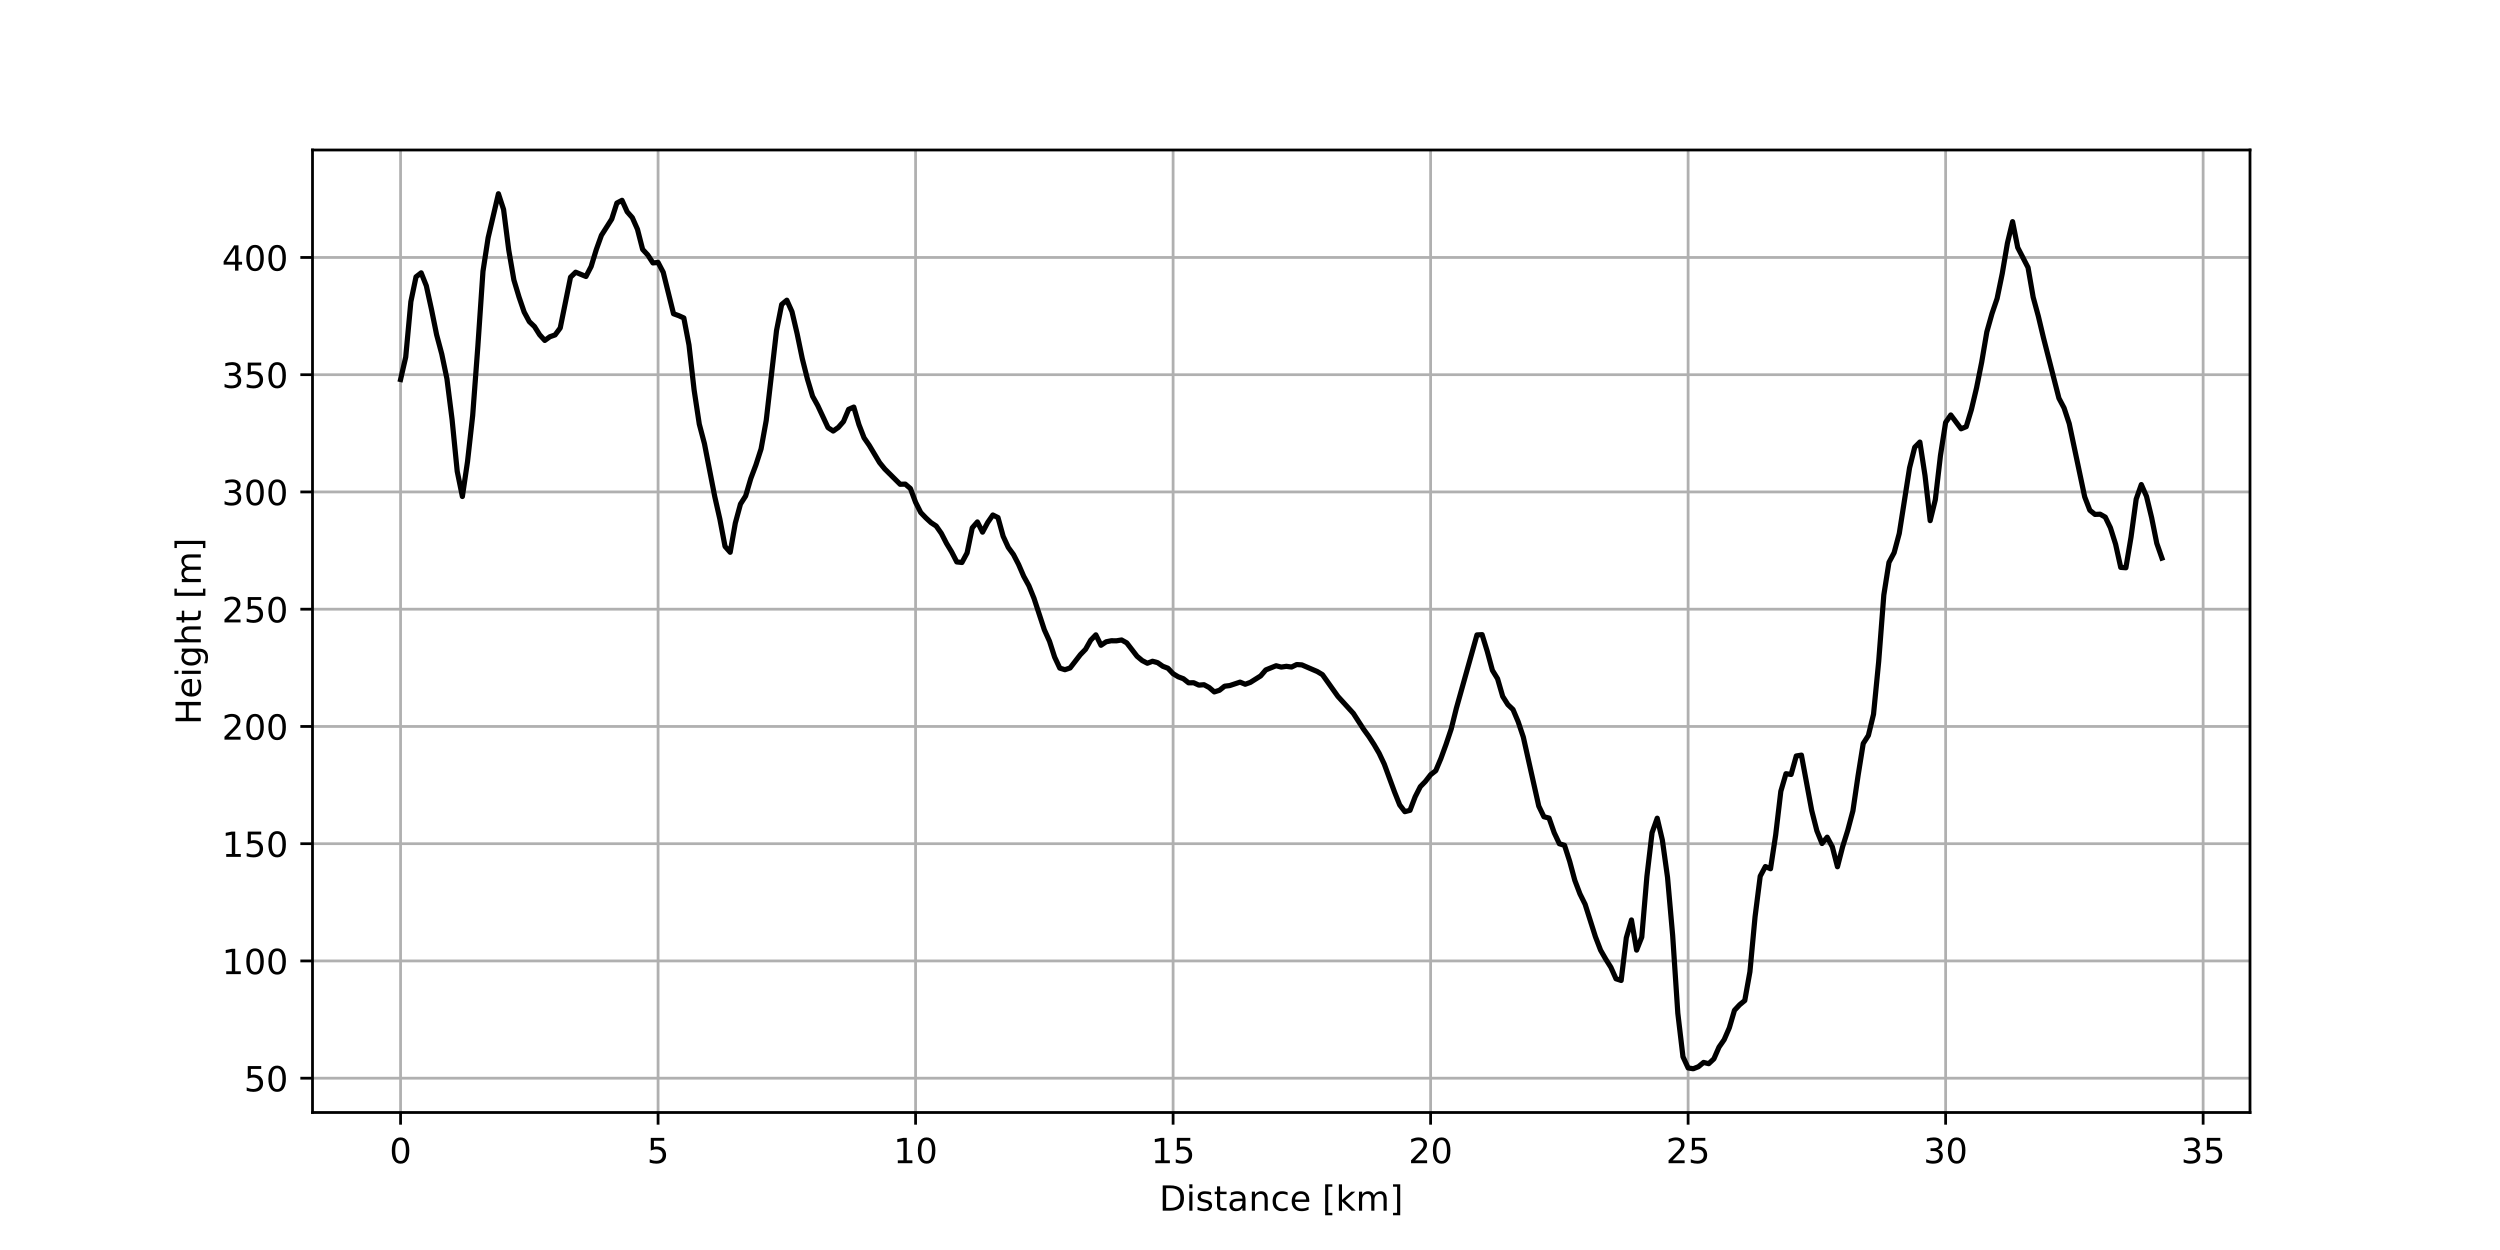
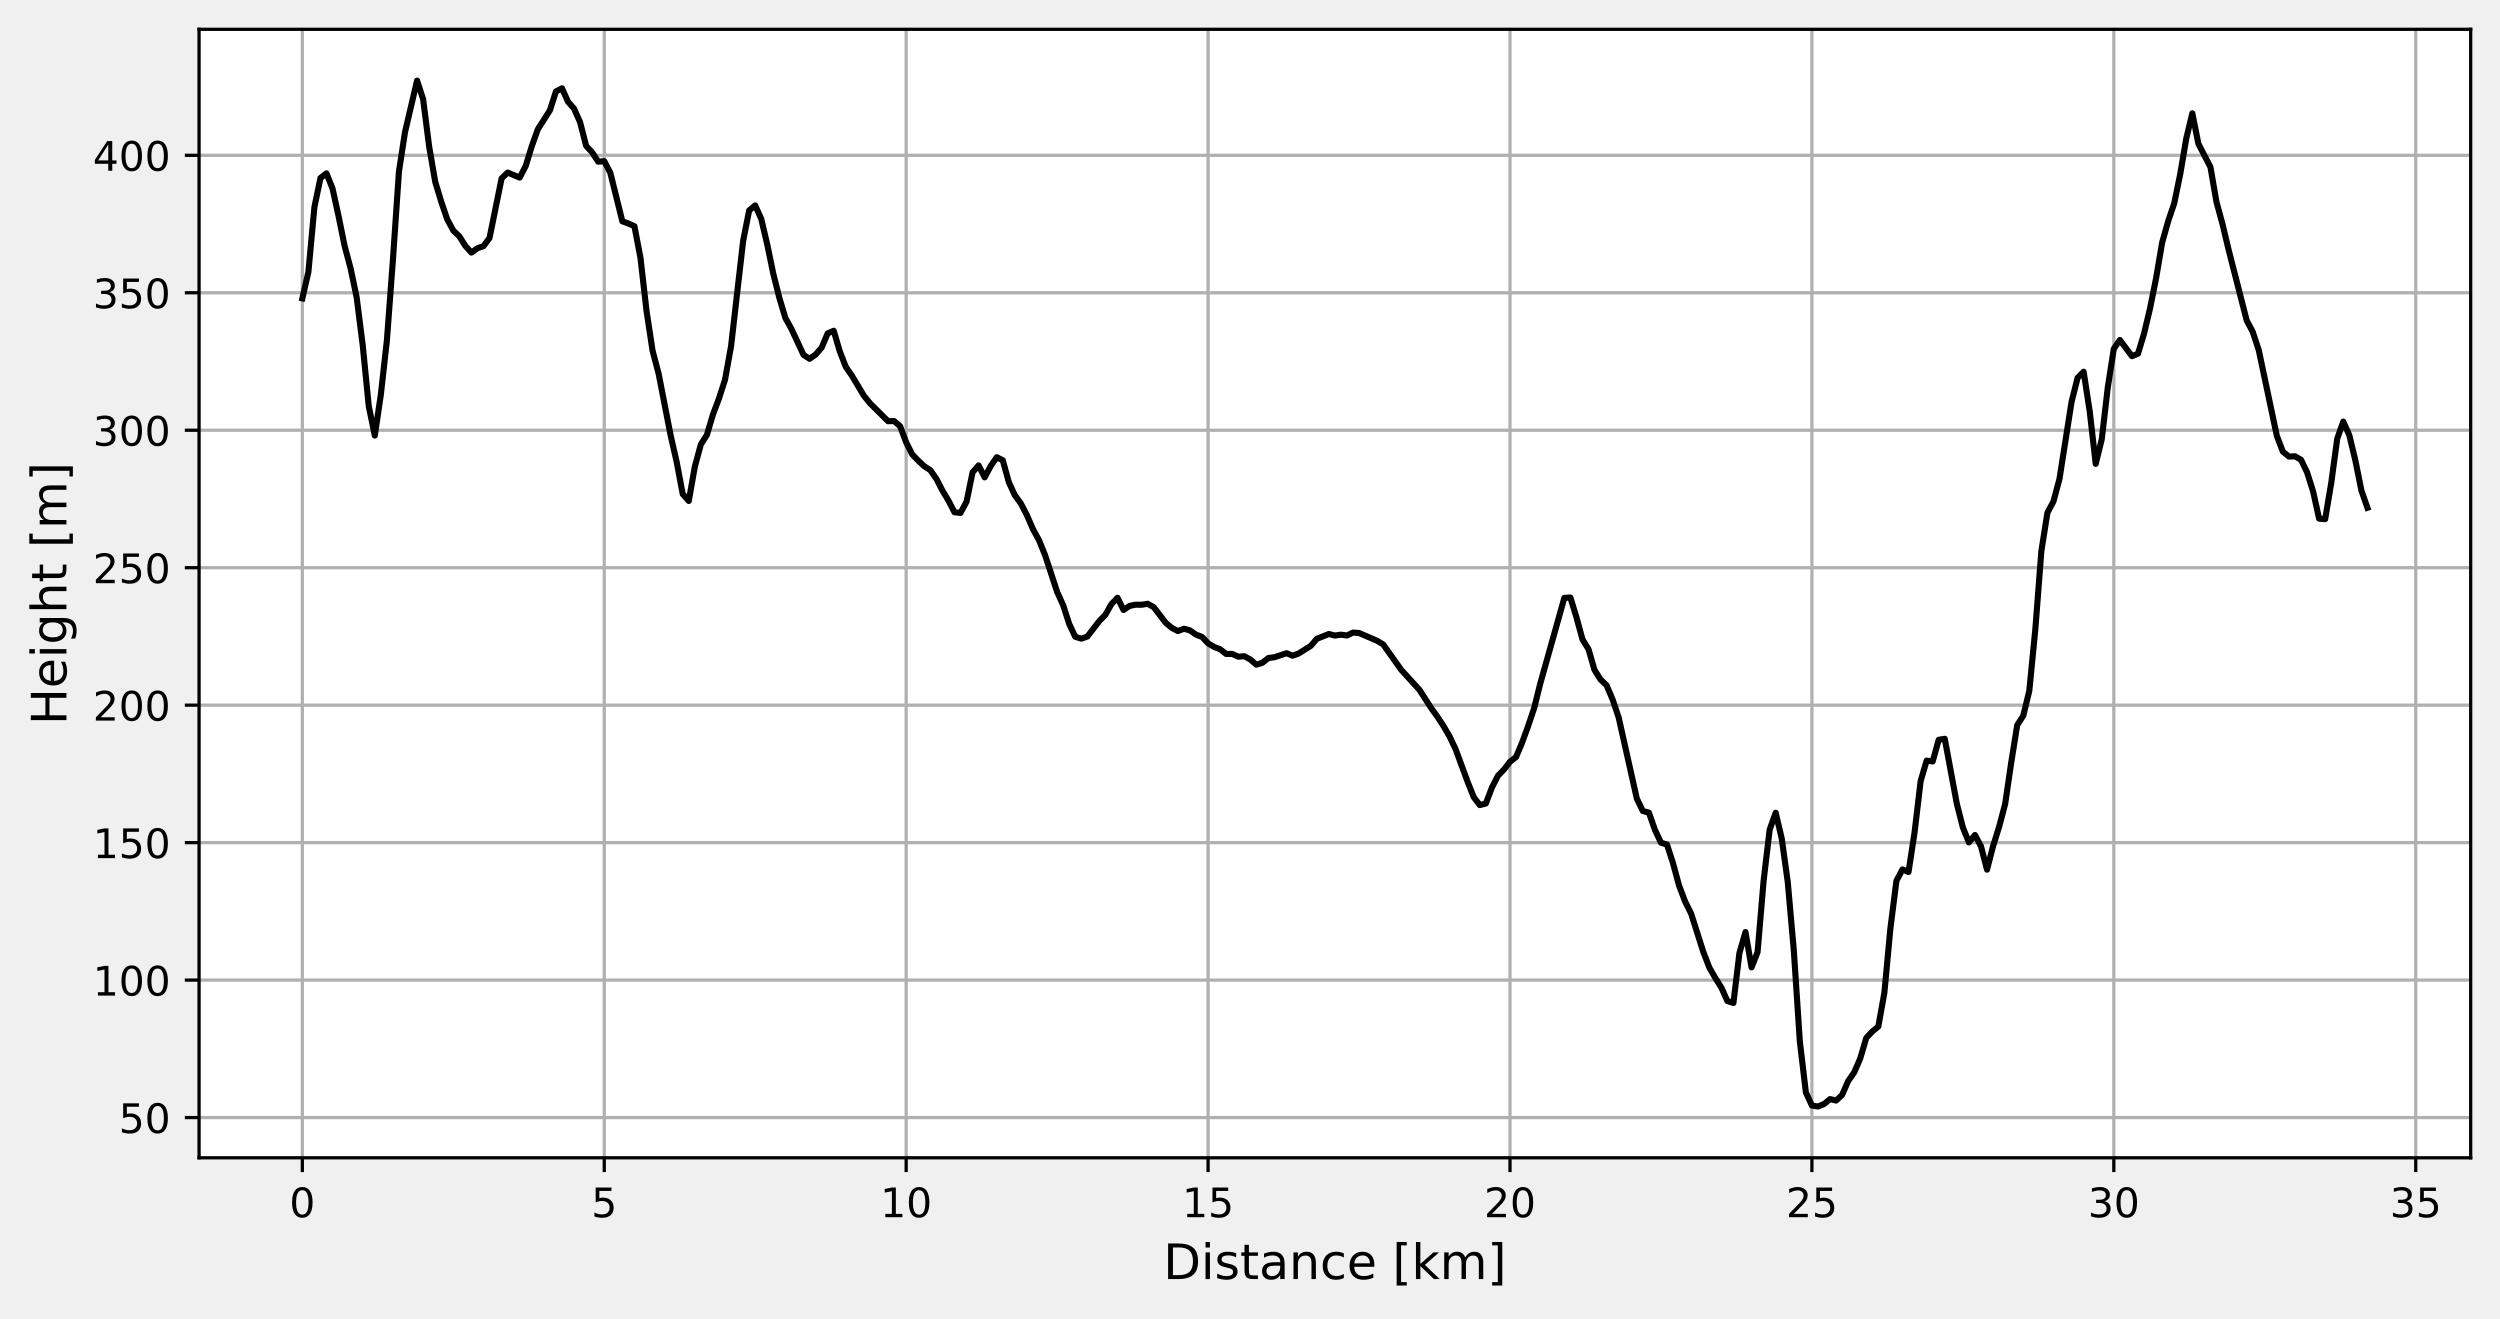
- <svg xmlns="http://www.w3.org/2000/svg" xmlns:xlink="http://www.w3.org/1999/xlink" width="720pt" height="360pt" viewBox="0 0 720 360" version="1.1">
+ <svg xmlns="http://www.w3.org/2000/svg" xmlns:xlink="http://www.w3.org/1999/xlink" width="614.101pt" height="323.892pt" viewBox="0 0 614.101 323.892" version="1.1">
  <defs>
    <style type="text/css">*{stroke-linejoin: round; stroke-linecap: butt}</style>
  </defs>
  <g id="figure_1">
    <g id="patch_1">
-       <path d="M 0 360  L 720 360  L 720 0  L 0 0  z " style="fill: #ffffff" />
+       <path d="M 0 323.892  L 614.101 323.892  L 614.101 0  L 0 0  L 0 323.892  z " style="fill: none" />
    </g>
    <g id="axes_1">
      <g id="patch_2">
-         <path d="M 90 320.4  L 648 320.4  L 648 43.2  L 90 43.2  z " style="fill: #ffffff" />
+         <path d="M 48.901 284.4  L 606.901 284.4  L 606.901 7.2  L 48.901 7.2  z " style="fill: #ffffff" />
      </g>
      <g id="matplotlib.axis_1">
        <g id="xtick_1">
          <g id="line2d_1">
-             <path d="M 115.364 320.4  L 115.364 43.2  " clip-path="url(#pfa17e477f2)" style="fill: none; stroke: #b0b0b0; stroke-width: 0.8; stroke-linecap: square" />
+             <path d="M 74.265 284.4  L 74.265 7.2  " clip-path="url(#p44e9ea3bbb)" style="fill: none; stroke: #b0b0b0; stroke-width: 0.8; stroke-linecap: square" />
          </g>
          <g id="line2d_2">
            <defs>
-               <path id="md5df413022" d="M 0 0  L 0 3.5  " style="stroke: #000000; stroke-width: 0.8" />
+               <path id="m5e50db1687" d="M 0 0  L 0 3.5  " style="stroke: #000000; stroke-width: 0.8" />
            </defs>
            <g>
-               <use xlink:href="#md5df413022" x="115.364" y="320.4" style="stroke: #000000; stroke-width: 0.8" />
+               <use xlink:href="#m5e50db1687" x="74.265" y="284.4" style="stroke: #000000; stroke-width: 0.8" />
            </g>
          </g>
          <g id="text_1">
-             <g transform="translate(112.1824 334.9984) scale(0.1 -0.1)">
+             <g transform="translate(71.08364 298.9984) scale(0.1 -0.1)">
              <defs>
                <path id="DejaVuSans-30" d="M 2034 4250  Q 1547 4250 1301 3770  Q 1056 3291 1056 2328  Q 1056 1369 1301 889  Q 1547 409 2034 409  Q 2525 409 2770 889  Q 3016 1369 3016 2328  Q 3016 3291 2770 3770  Q 2525 4250 2034 4250  z M 2034 4750  Q 2819 4750 3233 4129  Q 3647 3509 3647 2328  Q 3647 1150 3233 529  Q 2819 -91 2034 -91  Q 1250 -91 836 529  Q 422 1150 422 2328  Q 422 3509 836 4129  Q 1250 4750 2034 4750  z " transform="scale(0.015625)" />
              </defs>
              <use xlink:href="#DejaVuSans-30" />
            </g>
          </g>
        </g>
        <g id="xtick_2">
          <g id="line2d_3">
-             <path d="M 189.526 320.4  L 189.526 43.2  " clip-path="url(#pfa17e477f2)" style="fill: none; stroke: #b0b0b0; stroke-width: 0.8; stroke-linecap: square" />
+             <path d="M 148.428 284.4  L 148.428 7.2  " clip-path="url(#p44e9ea3bbb)" style="fill: none; stroke: #b0b0b0; stroke-width: 0.8; stroke-linecap: square" />
          </g>
          <g id="line2d_4">
            <g>
-               <use xlink:href="#md5df413022" x="189.526" y="320.4" style="stroke: #000000; stroke-width: 0.8" />
+               <use xlink:href="#m5e50db1687" x="148.428" y="284.4" style="stroke: #000000; stroke-width: 0.8" />
            </g>
          </g>
          <g id="text_2">
-             <g transform="translate(186.3451 334.9984) scale(0.1 -0.1)">
+             <g transform="translate(145.2463 298.9984) scale(0.1 -0.1)">
              <defs>
                <path id="DejaVuSans-35" d="M 691 4666  L 3169 4666  L 3169 4134  L 1269 4134  L 1269 2991  Q 1406 3038 1543 3061  Q 1681 3084 1819 3084  Q 2600 3084 3056 2656  Q 3513 2228 3513 1497  Q 3513 744 3044 326  Q 2575 -91 1722 -91  Q 1428 -91 1123 -41  Q 819 9 494 109  L 494 744  Q 775 591 1075 516  Q 1375 441 1709 441  Q 2250 441 2565 725  Q 2881 1009 2881 1497  Q 2881 1984 2565 2268  Q 2250 2553 1709 2553  Q 1456 2553 1204 2497  Q 953 2441 691 2322  L 691 4666  z " transform="scale(0.015625)" />
              </defs>
              <use xlink:href="#DejaVuSans-35" />
            </g>
          </g>
        </g>
        <g id="xtick_3">
          <g id="line2d_5">
-             <path d="M 263.689 320.4  L 263.689 43.2  " clip-path="url(#pfa17e477f2)" style="fill: none; stroke: #b0b0b0; stroke-width: 0.8; stroke-linecap: square" />
+             <path d="M 222.59 284.4  L 222.59 7.2  " clip-path="url(#p44e9ea3bbb)" style="fill: none; stroke: #b0b0b0; stroke-width: 0.8; stroke-linecap: square" />
          </g>
          <g id="line2d_6">
            <g>
-               <use xlink:href="#md5df413022" x="263.689" y="320.4" style="stroke: #000000; stroke-width: 0.8" />
+               <use xlink:href="#m5e50db1687" x="222.59" y="284.4" style="stroke: #000000; stroke-width: 0.8" />
            </g>
          </g>
          <g id="text_3">
-             <g transform="translate(257.3265 334.9984) scale(0.1 -0.1)">
+             <g transform="translate(216.2277 298.9984) scale(0.1 -0.1)">
              <defs>
                <path id="DejaVuSans-31" d="M 794 531  L 1825 531  L 1825 4091  L 703 3866  L 703 4441  L 1819 4666  L 2450 4666  L 2450 531  L 3481 531  L 3481 0  L 794 0  L 794 531  z " transform="scale(0.015625)" />
              </defs>
              <use xlink:href="#DejaVuSans-31" />
-               <use xlink:href="#DejaVuSans-30" x="63.623" />
+               <use xlink:href="#DejaVuSans-30" transform="translate(63.62305 0)" />
            </g>
          </g>
        </g>
        <g id="xtick_4">
          <g id="line2d_7">
-             <path d="M 337.852 320.4  L 337.852 43.2  " clip-path="url(#pfa17e477f2)" style="fill: none; stroke: #b0b0b0; stroke-width: 0.8; stroke-linecap: square" />
+             <path d="M 296.753 284.4  L 296.753 7.2  " clip-path="url(#p44e9ea3bbb)" style="fill: none; stroke: #b0b0b0; stroke-width: 0.8; stroke-linecap: square" />
          </g>
          <g id="line2d_8">
            <g>
-               <use xlink:href="#md5df413022" x="337.852" y="320.4" style="stroke: #000000; stroke-width: 0.8" />
+               <use xlink:href="#m5e50db1687" x="296.753" y="284.4" style="stroke: #000000; stroke-width: 0.8" />
            </g>
          </g>
          <g id="text_4">
-             <g transform="translate(331.4892 334.9984) scale(0.1 -0.1)">
+             <g transform="translate(290.3904 298.9984) scale(0.1 -0.1)">
              <use xlink:href="#DejaVuSans-31" />
-               <use xlink:href="#DejaVuSans-35" x="63.623" />
+               <use xlink:href="#DejaVuSans-35" transform="translate(63.62305 0)" />
            </g>
          </g>
        </g>
        <g id="xtick_5">
          <g id="line2d_9">
-             <path d="M 412.014 320.4  L 412.014 43.2  " clip-path="url(#pfa17e477f2)" style="fill: none; stroke: #b0b0b0; stroke-width: 0.8; stroke-linecap: square" />
+             <path d="M 370.916 284.4  L 370.916 7.2  " clip-path="url(#p44e9ea3bbb)" style="fill: none; stroke: #b0b0b0; stroke-width: 0.8; stroke-linecap: square" />
          </g>
          <g id="line2d_10">
            <g>
-               <use xlink:href="#md5df413022" x="412.014" y="320.4" style="stroke: #000000; stroke-width: 0.8" />
+               <use xlink:href="#m5e50db1687" x="370.916" y="284.4" style="stroke: #000000; stroke-width: 0.8" />
            </g>
          </g>
          <g id="text_5">
-             <g transform="translate(405.6519 334.9984) scale(0.1 -0.1)">
+             <g transform="translate(364.5531 298.9984) scale(0.1 -0.1)">
              <defs>
                <path id="DejaVuSans-32" d="M 1228 531  L 3431 531  L 3431 0  L 469 0  L 469 531  Q 828 903 1448 1529  Q 2069 2156 2228 2338  Q 2531 2678 2651 2914  Q 2772 3150 2772 3378  Q 2772 3750 2511 3984  Q 2250 4219 1831 4219  Q 1534 4219 1204 4116  Q 875 4013 500 3803  L 500 4441  Q 881 4594 1212 4672  Q 1544 4750 1819 4750  Q 2544 4750 2975 4387  Q 3406 4025 3406 3419  Q 3406 3131 3298 2873  Q 3191 2616 2906 2266  Q 2828 2175 2409 1742  Q 1991 1309 1228 531  z " transform="scale(0.015625)" />
              </defs>
              <use xlink:href="#DejaVuSans-32" />
-               <use xlink:href="#DejaVuSans-30" x="63.623" />
+               <use xlink:href="#DejaVuSans-30" transform="translate(63.62305 0)" />
            </g>
          </g>
        </g>
        <g id="xtick_6">
          <g id="line2d_11">
-             <path d="M 486.177 320.4  L 486.177 43.2  " clip-path="url(#pfa17e477f2)" style="fill: none; stroke: #b0b0b0; stroke-width: 0.8; stroke-linecap: square" />
+             <path d="M 445.078 284.4  L 445.078 7.2  " clip-path="url(#p44e9ea3bbb)" style="fill: none; stroke: #b0b0b0; stroke-width: 0.8; stroke-linecap: square" />
          </g>
          <g id="line2d_12">
            <g>
-               <use xlink:href="#md5df413022" x="486.177" y="320.4" style="stroke: #000000; stroke-width: 0.8" />
+               <use xlink:href="#m5e50db1687" x="445.078" y="284.4" style="stroke: #000000; stroke-width: 0.8" />
            </g>
          </g>
          <g id="text_6">
-             <g transform="translate(479.8145 334.9984) scale(0.1 -0.1)">
+             <g transform="translate(438.7158 298.9984) scale(0.1 -0.1)">
              <use xlink:href="#DejaVuSans-32" />
-               <use xlink:href="#DejaVuSans-35" x="63.623" />
+               <use xlink:href="#DejaVuSans-35" transform="translate(63.62305 0)" />
            </g>
          </g>
        </g>
        <g id="xtick_7">
          <g id="line2d_13">
-             <path d="M 560.34 320.4  L 560.34 43.2  " clip-path="url(#pfa17e477f2)" style="fill: none; stroke: #b0b0b0; stroke-width: 0.8; stroke-linecap: square" />
+             <path d="M 519.241 284.4  L 519.241 7.2  " clip-path="url(#p44e9ea3bbb)" style="fill: none; stroke: #b0b0b0; stroke-width: 0.8; stroke-linecap: square" />
          </g>
          <g id="line2d_14">
            <g>
-               <use xlink:href="#md5df413022" x="560.34" y="320.4" style="stroke: #000000; stroke-width: 0.8" />
+               <use xlink:href="#m5e50db1687" x="519.241" y="284.4" style="stroke: #000000; stroke-width: 0.8" />
            </g>
          </g>
          <g id="text_7">
-             <g transform="translate(553.9772 334.9984) scale(0.1 -0.1)">
+             <g transform="translate(512.8785 298.9984) scale(0.1 -0.1)">
              <defs>
                <path id="DejaVuSans-33" d="M 2597 2516  Q 3050 2419 3304 2112  Q 3559 1806 3559 1356  Q 3559 666 3084 287  Q 2609 -91 1734 -91  Q 1441 -91 1130 -33  Q 819 25 488 141  L 488 750  Q 750 597 1062 519  Q 1375 441 1716 441  Q 2309 441 2620 675  Q 2931 909 2931 1356  Q 2931 1769 2642 2001  Q 2353 2234 1838 2234  L 1294 2234  L 1294 2753  L 1863 2753  Q 2328 2753 2575 2939  Q 2822 3125 2822 3475  Q 2822 3834 2567 4026  Q 2313 4219 1838 4219  Q 1578 4219 1281 4162  Q 984 4106 628 3988  L 628 4550  Q 988 4650 1302 4700  Q 1616 4750 1894 4750  Q 2613 4750 3031 4423  Q 3450 4097 3450 3541  Q 3450 3153 3228 2886  Q 3006 2619 2597 2516  z " transform="scale(0.015625)" />
              </defs>
              <use xlink:href="#DejaVuSans-33" />
-               <use xlink:href="#DejaVuSans-30" x="63.623" />
+               <use xlink:href="#DejaVuSans-30" transform="translate(63.62305 0)" />
            </g>
          </g>
        </g>
        <g id="xtick_8">
          <g id="line2d_15">
-             <path d="M 634.502 320.4  L 634.502 43.2  " clip-path="url(#pfa17e477f2)" style="fill: none; stroke: #b0b0b0; stroke-width: 0.8; stroke-linecap: square" />
+             <path d="M 593.404 284.4  L 593.404 7.2  " clip-path="url(#p44e9ea3bbb)" style="fill: none; stroke: #b0b0b0; stroke-width: 0.8; stroke-linecap: square" />
          </g>
          <g id="line2d_16">
            <g>
-               <use xlink:href="#md5df413022" x="634.502" y="320.4" style="stroke: #000000; stroke-width: 0.8" />
+               <use xlink:href="#m5e50db1687" x="593.404" y="284.4" style="stroke: #000000; stroke-width: 0.8" />
            </g>
          </g>
          <g id="text_8">
-             <g transform="translate(628.1399 334.9984) scale(0.1 -0.1)">
+             <g transform="translate(587.0411 298.9984) scale(0.1 -0.1)">
              <use xlink:href="#DejaVuSans-33" />
-               <use xlink:href="#DejaVuSans-35" x="63.623" />
+               <use xlink:href="#DejaVuSans-35" transform="translate(63.62305 0)" />
            </g>
          </g>
        </g>
        <g id="text_9">
-           <g transform="translate(333.8813 348.6766) scale(0.1 -0.1)">
+           <g transform="translate(285.7588 314.1963) scale(0.12 -0.12)">
            <defs>
              <path id="DejaVuSans-44" d="M 1259 4147  L 1259 519  L 2022 519  Q 2988 519 3436 956  Q 3884 1394 3884 2338  Q 3884 3275 3436 3711  Q 2988 4147 2022 4147  L 1259 4147  z M 628 4666  L 1925 4666  Q 3281 4666 3915 4102  Q 4550 3538 4550 2338  Q 4550 1131 3912 565  Q 3275 0 1925 0  L 628 0  L 628 4666  z " transform="scale(0.015625)" />
              <path id="DejaVuSans-69" d="M 603 3500  L 1178 3500  L 1178 0  L 603 0  L 603 3500  z M 603 4863  L 1178 4863  L 1178 4134  L 603 4134  L 603 4863  z " transform="scale(0.015625)" />
              <path id="DejaVuSans-73" d="M 2834 3397  L 2834 2853  Q 2591 2978 2328 3040  Q 2066 3103 1784 3103  Q 1356 3103 1142 2972  Q 928 2841 928 2578  Q 928 2378 1081 2264  Q 1234 2150 1697 2047  L 1894 2003  Q 2506 1872 2764 1633  Q 3022 1394 3022 966  Q 3022 478 2636 193  Q 2250 -91 1575 -91  Q 1294 -91 989 -36  Q 684 19 347 128  L 347 722  Q 666 556 975 473  Q 1284 391 1588 391  Q 1994 391 2212 530  Q 2431 669 2431 922  Q 2431 1156 2273 1281  Q 2116 1406 1581 1522  L 1381 1569  Q 847 1681 609 1914  Q 372 2147 372 2553  Q 372 3047 722 3315  Q 1072 3584 1716 3584  Q 2034 3584 2315 3537  Q 2597 3491 2834 3397  z " transform="scale(0.015625)" />
              <path id="DejaVuSans-74" d="M 1172 4494  L 1172 3500  L 2356 3500  L 2356 3053  L 1172 3053  L 1172 1153  Q 1172 725 1289 603  Q 1406 481 1766 481  L 2356 481  L 2356 0  L 1766 0  Q 1100 0 847 248  Q 594 497 594 1153  L 594 3053  L 172 3053  L 172 3500  L 594 3500  L 594 4494  L 1172 4494  z " transform="scale(0.015625)" />
              <path id="DejaVuSans-61" d="M 2194 1759  Q 1497 1759 1228 1600  Q 959 1441 959 1056  Q 959 750 1161 570  Q 1363 391 1709 391  Q 2188 391 2477 730  Q 2766 1069 2766 1631  L 2766 1759  L 2194 1759  z M 3341 1997  L 3341 0  L 2766 0  L 2766 531  Q 2569 213 2275 61  Q 1981 -91 1556 -91  Q 1019 -91 701 211  Q 384 513 384 1019  Q 384 1609 779 1909  Q 1175 2209 1959 2209  L 2766 2209  L 2766 2266  Q 2766 2663 2505 2880  Q 2244 3097 1772 3097  Q 1472 3097 1187 3025  Q 903 2953 641 2809  L 641 3341  Q 956 3463 1253 3523  Q 1550 3584 1831 3584  Q 2591 3584 2966 3190  Q 3341 2797 3341 1997  z " transform="scale(0.015625)" />
              <path id="DejaVuSans-6e" d="M 3513 2113  L 3513 0  L 2938 0  L 2938 2094  Q 2938 2591 2744 2837  Q 2550 3084 2163 3084  Q 1697 3084 1428 2787  Q 1159 2491 1159 1978  L 1159 0  L 581 0  L 581 3500  L 1159 3500  L 1159 2956  Q 1366 3272 1645 3428  Q 1925 3584 2291 3584  Q 2894 3584 3203 3211  Q 3513 2838 3513 2113  z " transform="scale(0.015625)" />
              <path id="DejaVuSans-63" d="M 3122 3366  L 3122 2828  Q 2878 2963 2633 3030  Q 2388 3097 2138 3097  Q 1578 3097 1268 2742  Q 959 2388 959 1747  Q 959 1106 1268 751  Q 1578 397 2138 397  Q 2388 397 2633 464  Q 2878 531 3122 666  L 3122 134  Q 2881 22 2623 -34  Q 2366 -91 2075 -91  Q 1284 -91 818 406  Q 353 903 353 1747  Q 353 2603 823 3093  Q 1294 3584 2113 3584  Q 2378 3584 2631 3529  Q 2884 3475 3122 3366  z " transform="scale(0.015625)" />
              <path id="DejaVuSans-65" d="M 3597 1894  L 3597 1613  L 953 1613  Q 991 1019 1311 708  Q 1631 397 2203 397  Q 2534 397 2845 478  Q 3156 559 3463 722  L 3463 178  Q 3153 47 2828 -22  Q 2503 -91 2169 -91  Q 1331 -91 842 396  Q 353 884 353 1716  Q 353 2575 817 3079  Q 1281 3584 2069 3584  Q 2775 3584 3186 3129  Q 3597 2675 3597 1894  z M 3022 2063  Q 3016 2534 2758 2815  Q 2500 3097 2075 3097  Q 1594 3097 1305 2825  Q 1016 2553 972 2059  L 3022 2063  z " transform="scale(0.015625)" />
              <path id="DejaVuSans-20" transform="scale(0.015625)" />
              <path id="DejaVuSans-5b" d="M 550 4863  L 1875 4863  L 1875 4416  L 1125 4416  L 1125 -397  L 1875 -397  L 1875 -844  L 550 -844  L 550 4863  z " transform="scale(0.015625)" />
              <path id="DejaVuSans-6b" d="M 581 4863  L 1159 4863  L 1159 1991  L 2875 3500  L 3609 3500  L 1753 1863  L 3688 0  L 2938 0  L 1159 1709  L 1159 0  L 581 0  L 581 4863  z " transform="scale(0.015625)" />
              <path id="DejaVuSans-6d" d="M 3328 2828  Q 3544 3216 3844 3400  Q 4144 3584 4550 3584  Q 5097 3584 5394 3201  Q 5691 2819 5691 2113  L 5691 0  L 5113 0  L 5113 2094  Q 5113 2597 4934 2840  Q 4756 3084 4391 3084  Q 3944 3084 3684 2787  Q 3425 2491 3425 1978  L 3425 0  L 2847 0  L 2847 2094  Q 2847 2600 2669 2842  Q 2491 3084 2119 3084  Q 1678 3084 1418 2786  Q 1159 2488 1159 1978  L 1159 0  L 581 0  L 581 3500  L 1159 3500  L 1159 2956  Q 1356 3278 1631 3431  Q 1906 3584 2284 3584  Q 2666 3584 2933 3390  Q 3200 3197 3328 2828  z " transform="scale(0.015625)" />
              <path id="DejaVuSans-5d" d="M 1947 4863  L 1947 -844  L 622 -844  L 622 -397  L 1369 -397  L 1369 4416  L 622 4416  L 622 4863  L 1947 4863  z " transform="scale(0.015625)" />
            </defs>
            <use xlink:href="#DejaVuSans-44" />
-             <use xlink:href="#DejaVuSans-69" x="77.002" />
-             <use xlink:href="#DejaVuSans-73" x="104.785" />
-             <use xlink:href="#DejaVuSans-74" x="156.885" />
-             <use xlink:href="#DejaVuSans-61" x="196.094" />
-             <use xlink:href="#DejaVuSans-6e" x="257.373" />
-             <use xlink:href="#DejaVuSans-63" x="320.752" />
-             <use xlink:href="#DejaVuSans-65" x="375.732" />
-             <use xlink:href="#DejaVuSans-20" x="437.256" />
-             <use xlink:href="#DejaVuSans-5b" x="469.043" />
-             <use xlink:href="#DejaVuSans-6b" x="508.057" />
-             <use xlink:href="#DejaVuSans-6d" x="565.967" />
-             <use xlink:href="#DejaVuSans-5d" x="663.379" />
+             <use xlink:href="#DejaVuSans-69" transform="translate(77.00195 0)" />
+             <use xlink:href="#DejaVuSans-73" transform="translate(104.7852 0)" />
+             <use xlink:href="#DejaVuSans-74" transform="translate(156.8848 0)" />
+             <use xlink:href="#DejaVuSans-61" transform="translate(196.0938 0)" />
+             <use xlink:href="#DejaVuSans-6e" transform="translate(257.373 0)" />
+             <use xlink:href="#DejaVuSans-63" transform="translate(320.752 0)" />
+             <use xlink:href="#DejaVuSans-65" transform="translate(375.7324 0)" />
+             <use xlink:href="#DejaVuSans-20" transform="translate(437.2559 0)" />
+             <use xlink:href="#DejaVuSans-5b" transform="translate(469.043 0)" />
+             <use xlink:href="#DejaVuSans-6b" transform="translate(508.0566 0)" />
+             <use xlink:href="#DejaVuSans-6d" transform="translate(565.9668 0)" />
+             <use xlink:href="#DejaVuSans-5d" transform="translate(663.3789 0)" />
          </g>
        </g>
      </g>
      <g id="matplotlib.axis_2">
        <g id="ytick_1">
          <g id="line2d_17">
-             <path d="M 90 310.52  L 648 310.52  " clip-path="url(#pfa17e477f2)" style="fill: none; stroke: #b0b0b0; stroke-width: 0.8; stroke-linecap: square" />
+             <path d="M 48.901 274.52  L 606.901 274.52  " clip-path="url(#p44e9ea3bbb)" style="fill: none; stroke: #b0b0b0; stroke-width: 0.8; stroke-linecap: square" />
          </g>
          <g id="line2d_18">
            <defs>
-               <path id="mee44108554" d="M 0 0  L -3.5 0  " style="stroke: #000000; stroke-width: 0.8" />
+               <path id="meac6b2673e" d="M 0 0  L -3.5 0  " style="stroke: #000000; stroke-width: 0.8" />
            </defs>
            <g>
-               <use xlink:href="#mee44108554" x="90" y="310.52" style="stroke: #000000; stroke-width: 0.8" />
+               <use xlink:href="#meac6b2673e" x="48.901" y="274.52" style="stroke: #000000; stroke-width: 0.8" />
            </g>
          </g>
          <g id="text_10">
-             <g transform="translate(70.275 314.3194) scale(0.1 -0.1)">
+             <g transform="translate(29.17625 278.3194) scale(0.1 -0.1)">
              <use xlink:href="#DejaVuSans-35" />
-               <use xlink:href="#DejaVuSans-30" x="63.623" />
+               <use xlink:href="#DejaVuSans-30" transform="translate(63.62305 0)" />
            </g>
          </g>
        </g>
        <g id="ytick_2">
          <g id="line2d_19">
-             <path d="M 90 276.753  L 648 276.753  " clip-path="url(#pfa17e477f2)" style="fill: none; stroke: #b0b0b0; stroke-width: 0.8; stroke-linecap: square" />
+             <path d="M 48.901 240.753  L 606.901 240.753  " clip-path="url(#p44e9ea3bbb)" style="fill: none; stroke: #b0b0b0; stroke-width: 0.8; stroke-linecap: square" />
          </g>
          <g id="line2d_20">
            <g>
-               <use xlink:href="#mee44108554" x="90" y="276.753" style="stroke: #000000; stroke-width: 0.8" />
+               <use xlink:href="#meac6b2673e" x="48.901" y="240.753" style="stroke: #000000; stroke-width: 0.8" />
            </g>
          </g>
          <g id="text_11">
-             <g transform="translate(63.9125 280.5519) scale(0.1 -0.1)">
+             <g transform="translate(22.81375 244.5519) scale(0.1 -0.1)">
              <use xlink:href="#DejaVuSans-31" />
-               <use xlink:href="#DejaVuSans-30" x="63.623" />
-               <use xlink:href="#DejaVuSans-30" x="127.246" />
+               <use xlink:href="#DejaVuSans-30" transform="translate(63.62305 0)" />
+               <use xlink:href="#DejaVuSans-30" transform="translate(127.2461 0)" />
            </g>
          </g>
        </g>
        <g id="ytick_3">
          <g id="line2d_21">
-             <path d="M 90 242.985  L 648 242.985  " clip-path="url(#pfa17e477f2)" style="fill: none; stroke: #b0b0b0; stroke-width: 0.8; stroke-linecap: square" />
+             <path d="M 48.901 206.985  L 606.901 206.985  " clip-path="url(#p44e9ea3bbb)" style="fill: none; stroke: #b0b0b0; stroke-width: 0.8; stroke-linecap: square" />
          </g>
          <g id="line2d_22">
            <g>
-               <use xlink:href="#mee44108554" x="90" y="242.985" style="stroke: #000000; stroke-width: 0.8" />
+               <use xlink:href="#meac6b2673e" x="48.901" y="206.985" style="stroke: #000000; stroke-width: 0.8" />
            </g>
          </g>
          <g id="text_12">
-             <g transform="translate(63.9125 246.7844) scale(0.1 -0.1)">
+             <g transform="translate(22.81375 210.7844) scale(0.1 -0.1)">
              <use xlink:href="#DejaVuSans-31" />
-               <use xlink:href="#DejaVuSans-35" x="63.623" />
-               <use xlink:href="#DejaVuSans-30" x="127.246" />
+               <use xlink:href="#DejaVuSans-35" transform="translate(63.62305 0)" />
+               <use xlink:href="#DejaVuSans-30" transform="translate(127.2461 0)" />
            </g>
          </g>
        </g>
        <g id="ytick_4">
          <g id="line2d_23">
-             <path d="M 90 209.218  L 648 209.218  " clip-path="url(#pfa17e477f2)" style="fill: none; stroke: #b0b0b0; stroke-width: 0.8; stroke-linecap: square" />
+             <path d="M 48.901 173.218  L 606.901 173.218  " clip-path="url(#p44e9ea3bbb)" style="fill: none; stroke: #b0b0b0; stroke-width: 0.8; stroke-linecap: square" />
          </g>
          <g id="line2d_24">
            <g>
-               <use xlink:href="#mee44108554" x="90" y="209.218" style="stroke: #000000; stroke-width: 0.8" />
+               <use xlink:href="#meac6b2673e" x="48.901" y="173.218" style="stroke: #000000; stroke-width: 0.8" />
            </g>
          </g>
          <g id="text_13">
-             <g transform="translate(63.9125 213.0169) scale(0.1 -0.1)">
+             <g transform="translate(22.81375 177.0169) scale(0.1 -0.1)">
              <use xlink:href="#DejaVuSans-32" />
-               <use xlink:href="#DejaVuSans-30" x="63.623" />
-               <use xlink:href="#DejaVuSans-30" x="127.246" />
+               <use xlink:href="#DejaVuSans-30" transform="translate(63.62305 0)" />
+               <use xlink:href="#DejaVuSans-30" transform="translate(127.2461 0)" />
            </g>
          </g>
        </g>
        <g id="ytick_5">
          <g id="line2d_25">
-             <path d="M 90 175.45  L 648 175.45  " clip-path="url(#pfa17e477f2)" style="fill: none; stroke: #b0b0b0; stroke-width: 0.8; stroke-linecap: square" />
+             <path d="M 48.901 139.45  L 606.901 139.45  " clip-path="url(#p44e9ea3bbb)" style="fill: none; stroke: #b0b0b0; stroke-width: 0.8; stroke-linecap: square" />
          </g>
          <g id="line2d_26">
            <g>
-               <use xlink:href="#mee44108554" x="90" y="175.45" style="stroke: #000000; stroke-width: 0.8" />
+               <use xlink:href="#meac6b2673e" x="48.901" y="139.45" style="stroke: #000000; stroke-width: 0.8" />
            </g>
          </g>
          <g id="text_14">
-             <g transform="translate(63.9125 179.2493) scale(0.1 -0.1)">
+             <g transform="translate(22.81375 143.2493) scale(0.1 -0.1)">
              <use xlink:href="#DejaVuSans-32" />
-               <use xlink:href="#DejaVuSans-35" x="63.623" />
-               <use xlink:href="#DejaVuSans-30" x="127.246" />
+               <use xlink:href="#DejaVuSans-35" transform="translate(63.62305 0)" />
+               <use xlink:href="#DejaVuSans-30" transform="translate(127.2461 0)" />
            </g>
          </g>
        </g>
        <g id="ytick_6">
          <g id="line2d_27">
-             <path d="M 90 141.683  L 648 141.683  " clip-path="url(#pfa17e477f2)" style="fill: none; stroke: #b0b0b0; stroke-width: 0.8; stroke-linecap: square" />
+             <path d="M 48.901 105.683  L 606.901 105.683  " clip-path="url(#p44e9ea3bbb)" style="fill: none; stroke: #b0b0b0; stroke-width: 0.8; stroke-linecap: square" />
          </g>
          <g id="line2d_28">
            <g>
-               <use xlink:href="#mee44108554" x="90" y="141.683" style="stroke: #000000; stroke-width: 0.8" />
+               <use xlink:href="#meac6b2673e" x="48.901" y="105.683" style="stroke: #000000; stroke-width: 0.8" />
            </g>
          </g>
          <g id="text_15">
-             <g transform="translate(63.9125 145.4818) scale(0.1 -0.1)">
+             <g transform="translate(22.81375 109.4818) scale(0.1 -0.1)">
              <use xlink:href="#DejaVuSans-33" />
-               <use xlink:href="#DejaVuSans-30" x="63.623" />
-               <use xlink:href="#DejaVuSans-30" x="127.246" />
+               <use xlink:href="#DejaVuSans-30" transform="translate(63.62305 0)" />
+               <use xlink:href="#DejaVuSans-30" transform="translate(127.2461 0)" />
            </g>
          </g>
        </g>
        <g id="ytick_7">
          <g id="line2d_29">
-             <path d="M 90 107.915  L 648 107.915  " clip-path="url(#pfa17e477f2)" style="fill: none; stroke: #b0b0b0; stroke-width: 0.8; stroke-linecap: square" />
+             <path d="M 48.901 71.915  L 606.901 71.915  " clip-path="url(#p44e9ea3bbb)" style="fill: none; stroke: #b0b0b0; stroke-width: 0.8; stroke-linecap: square" />
          </g>
          <g id="line2d_30">
            <g>
-               <use xlink:href="#mee44108554" x="90" y="107.915" style="stroke: #000000; stroke-width: 0.8" />
+               <use xlink:href="#meac6b2673e" x="48.901" y="71.915" style="stroke: #000000; stroke-width: 0.8" />
            </g>
          </g>
          <g id="text_16">
-             <g transform="translate(63.9125 111.7143) scale(0.1 -0.1)">
+             <g transform="translate(22.81375 75.71431) scale(0.1 -0.1)">
              <use xlink:href="#DejaVuSans-33" />
-               <use xlink:href="#DejaVuSans-35" x="63.623" />
-               <use xlink:href="#DejaVuSans-30" x="127.246" />
+               <use xlink:href="#DejaVuSans-35" transform="translate(63.62305 0)" />
+               <use xlink:href="#DejaVuSans-30" transform="translate(127.2461 0)" />
            </g>
          </g>
        </g>
        <g id="ytick_8">
          <g id="line2d_31">
-             <path d="M 90 74.148  L 648 74.148  " clip-path="url(#pfa17e477f2)" style="fill: none; stroke: #b0b0b0; stroke-width: 0.8; stroke-linecap: square" />
+             <path d="M 48.901 38.148  L 606.901 38.148  " clip-path="url(#p44e9ea3bbb)" style="fill: none; stroke: #b0b0b0; stroke-width: 0.8; stroke-linecap: square" />
          </g>
          <g id="line2d_32">
            <g>
-               <use xlink:href="#mee44108554" x="90" y="74.148" style="stroke: #000000; stroke-width: 0.8" />
+               <use xlink:href="#meac6b2673e" x="48.901" y="38.148" style="stroke: #000000; stroke-width: 0.8" />
            </g>
          </g>
          <g id="text_17">
-             <g transform="translate(63.9125 77.94679) scale(0.1 -0.1)">
+             <g transform="translate(22.81375 41.94679) scale(0.1 -0.1)">
              <defs>
                <path id="DejaVuSans-34" d="M 2419 4116  L 825 1625  L 2419 1625  L 2419 4116  z M 2253 4666  L 3047 4666  L 3047 1625  L 3713 1625  L 3713 1100  L 3047 1100  L 3047 0  L 2419 0  L 2419 1100  L 313 1100  L 313 1709  L 2253 4666  z " transform="scale(0.015625)" />
              </defs>
              <use xlink:href="#DejaVuSans-34" />
-               <use xlink:href="#DejaVuSans-30" x="63.623" />
-               <use xlink:href="#DejaVuSans-30" x="127.246" />
+               <use xlink:href="#DejaVuSans-30" transform="translate(63.62305 0)" />
+               <use xlink:href="#DejaVuSans-30" transform="translate(127.2461 0)" />
            </g>
          </g>
        </g>
        <g id="text_18">
-           <g transform="translate(57.83281 208.6898) rotate(-90) scale(0.1 -0.1)">
+           <g transform="translate(16.31812 178.0678) rotate(-90) scale(0.12 -0.12)">
            <defs>
              <path id="DejaVuSans-48" d="M 628 4666  L 1259 4666  L 1259 2753  L 3553 2753  L 3553 4666  L 4184 4666  L 4184 0  L 3553 0  L 3553 2222  L 1259 2222  L 1259 0  L 628 0  L 628 4666  z " transform="scale(0.015625)" />
              <path id="DejaVuSans-67" d="M 2906 1791  Q 2906 2416 2648 2759  Q 2391 3103 1925 3103  Q 1463 3103 1205 2759  Q 947 2416 947 1791  Q 947 1169 1205 825  Q 1463 481 1925 481  Q 2391 481 2648 825  Q 2906 1169 2906 1791  z M 3481 434  Q 3481 -459 3084 -895  Q 2688 -1331 1869 -1331  Q 1566 -1331 1297 -1286  Q 1028 -1241 775 -1147  L 775 -588  Q 1028 -725 1275 -790  Q 1522 -856 1778 -856  Q 2344 -856 2625 -561  Q 2906 -266 2906 331  L 2906 616  Q 2728 306 2450 153  Q 2172 0 1784 0  Q 1141 0 747 490  Q 353 981 353 1791  Q 353 2603 747 3093  Q 1141 3584 1784 3584  Q 2172 3584 2450 3431  Q 2728 3278 2906 2969  L 2906 3500  L 3481 3500  L 3481 434  z " transform="scale(0.015625)" />
              <path id="DejaVuSans-68" d="M 3513 2113  L 3513 0  L 2938 0  L 2938 2094  Q 2938 2591 2744 2837  Q 2550 3084 2163 3084  Q 1697 3084 1428 2787  Q 1159 2491 1159 1978  L 1159 0  L 581 0  L 581 4863  L 1159 4863  L 1159 2956  Q 1366 3272 1645 3428  Q 1925 3584 2291 3584  Q 2894 3584 3203 3211  Q 3513 2838 3513 2113  z " transform="scale(0.015625)" />
            </defs>
            <use xlink:href="#DejaVuSans-48" />
-             <use xlink:href="#DejaVuSans-65" x="75.195" />
-             <use xlink:href="#DejaVuSans-69" x="136.719" />
-             <use xlink:href="#DejaVuSans-67" x="164.502" />
-             <use xlink:href="#DejaVuSans-68" x="227.979" />
-             <use xlink:href="#DejaVuSans-74" x="291.357" />
-             <use xlink:href="#DejaVuSans-20" x="330.566" />
-             <use xlink:href="#DejaVuSans-5b" x="362.354" />
-             <use xlink:href="#DejaVuSans-6d" x="401.367" />
-             <use xlink:href="#DejaVuSans-5d" x="498.779" />
+             <use xlink:href="#DejaVuSans-65" transform="translate(75.19531 0)" />
+             <use xlink:href="#DejaVuSans-69" transform="translate(136.7188 0)" />
+             <use xlink:href="#DejaVuSans-67" transform="translate(164.502 0)" />
+             <use xlink:href="#DejaVuSans-68" transform="translate(227.9785 0)" />
+             <use xlink:href="#DejaVuSans-74" transform="translate(291.3574 0)" />
+             <use xlink:href="#DejaVuSans-20" transform="translate(330.5664 0)" />
+             <use xlink:href="#DejaVuSans-5b" transform="translate(362.3535 0)" />
+             <use xlink:href="#DejaVuSans-6d" transform="translate(401.3672 0)" />
+             <use xlink:href="#DejaVuSans-5d" transform="translate(498.7793 0)" />
          </g>
        </g>
      </g>
      <g id="line2d_33">
-         <path d="M 115.364 109.298  L 116.847 102.846  L 118.33 86.878  L 119.813 79.736  L 121.297 78.58  L 122.78 82.306  L 124.263 89.086  L 125.746 96.401  L 127.23 101.963  L 128.713 109.074  L 130.196 120.8  L 131.679 135.756  L 133.163 142.988  L 134.646 132.951  L 136.129 119.685  L 137.612 99.867  L 139.096 78.156  L 140.579 68.482  L 143.545 55.8  L 145.029 60.328  L 146.512 71.971  L 147.995 80.618  L 149.478 85.543  L 150.962 89.88  L 152.445 92.636  L 153.928 94.043  L 155.411 96.403  L 156.895 98.042  L 158.378 96.978  L 159.861 96.46  L 161.344 94.456  L 164.311 79.834  L 165.794 78.396  L 168.761 79.623  L 170.244 76.755  L 171.727 71.901  L 173.211 67.765  L 176.177 63.098  L 177.66 58.477  L 179.144 57.692  L 180.627 60.993  L 182.11 62.679  L 183.593 66.037  L 185.077 71.829  L 186.56 73.433  L 188.043 75.719  L 189.526 75.589  L 191.01 78.418  L 193.976 90.364  L 195.459 90.901  L 196.943 91.572  L 198.426 99.35  L 199.909 112.349  L 201.392 122.142  L 202.876 127.765  L 205.842 142.994  L 207.325 149.525  L 208.809 157.371  L 210.292 159.052  L 211.775 150.641  L 213.258 145.163  L 214.742 142.843  L 216.225 137.819  L 217.708 133.881  L 219.191 129.279  L 220.675 121.069  L 223.641 95.183  L 225.124 87.688  L 226.608 86.462  L 228.091 89.766  L 229.574 96.105  L 231.057 103.285  L 232.541 109.182  L 234.024 114.121  L 235.507 116.803  L 238.474 123.16  L 239.957 124.138  L 241.44 123.099  L 242.923 121.402  L 244.407 117.893  L 245.89 117.243  L 247.373 122.279  L 248.856 126.104  L 250.34 128.25  L 253.306 133.212  L 254.789 135.043  L 259.239 139.468  L 260.722 139.428  L 262.206 140.699  L 263.689 144.663  L 265.172 147.608  L 266.656 149.154  L 268.139 150.524  L 269.622 151.493  L 271.105 153.608  L 272.589 156.488  L 274.072 158.947  L 275.555 161.836  L 277.038 161.994  L 278.522 159.239  L 280.005 152.022  L 281.488 150.321  L 282.971 153.257  L 284.455 150.48  L 285.938 148.321  L 287.421 149.06  L 288.904 154.437  L 290.388 157.66  L 291.871 159.698  L 293.354 162.564  L 294.837 165.989  L 296.321 168.687  L 297.804 172.348  L 300.77 181.38  L 302.254 184.668  L 303.737 189.253  L 305.22 192.415  L 306.703 192.873  L 308.187 192.374  L 311.153 188.53  L 312.636 186.999  L 314.12 184.374  L 315.603 182.834  L 317.086 185.835  L 318.569 184.837  L 320.053 184.537  L 321.536 184.553  L 323.019 184.313  L 324.502 185.145  L 327.469 189.004  L 328.952 190.24  L 330.435 191.014  L 331.919 190.444  L 333.402 190.849  L 334.885 191.888  L 336.368 192.454  L 337.852 194.022  L 339.335 194.919  L 340.818 195.477  L 342.301 196.646  L 343.785 196.632  L 345.268 197.315  L 346.751 197.199  L 348.234 198.002  L 349.718 199.269  L 351.201 198.801  L 352.684 197.626  L 354.167 197.442  L 357.134 196.454  L 358.617 197.062  L 360.1 196.529  L 363.067 194.663  L 364.55 192.933  L 367.517 191.733  L 369 192.118  L 370.483 191.901  L 371.967 192.104  L 373.45 191.389  L 374.933 191.487  L 379.383 193.407  L 380.866 194.301  L 385.316 200.564  L 389.766 205.451  L 392.732 210.048  L 394.215 212.092  L 395.699 214.381  L 397.182 216.919  L 398.665 220.054  L 401.632 228.113  L 403.115 231.825  L 404.598 233.758  L 406.081 233.37  L 407.565 229.478  L 409.048 226.562  L 410.531 225.032  L 412.014 223.114  L 413.498 221.965  L 414.981 218.438  L 416.464 214.367  L 417.947 209.953  L 419.431 203.985  L 425.364 182.859  L 426.847 182.778  L 428.33 187.597  L 429.813 193.053  L 431.297 195.469  L 432.78 200.57  L 434.263 202.922  L 435.746 204.341  L 437.23 207.854  L 438.713 212.273  L 443.163 232.149  L 444.646 235.222  L 446.129 235.607  L 447.612 239.828  L 449.096 242.997  L 450.579 243.456  L 452.062 248.05  L 453.545 253.537  L 455.029 257.446  L 456.512 260.433  L 459.478 269.774  L 460.962 273.637  L 462.445 276.224  L 463.928 278.578  L 465.411 281.89  L 466.895 282.37  L 468.378 270.075  L 469.861 264.948  L 471.344 273.632  L 472.828 269.887  L 474.311 252.38  L 475.794 239.817  L 477.278 235.647  L 478.761 241.952  L 480.244 252.646  L 481.727 269.41  L 483.211 291.808  L 484.694 304.337  L 486.177 307.564  L 487.66 307.8  L 489.144 307.212  L 490.627 305.979  L 492.11 306.339  L 493.593 304.956  L 495.077 301.565  L 496.56 299.424  L 498.043 296.015  L 499.526 290.968  L 501.01 289.377  L 502.493 288.155  L 503.976 279.874  L 505.459 264.026  L 506.943 252.34  L 508.426 249.569  L 509.909 250.198  L 511.392 240.479  L 512.876 227.899  L 514.359 222.831  L 515.842 223.039  L 517.325 217.722  L 518.809 217.475  L 521.775 233.437  L 523.258 239.259  L 524.742 242.922  L 526.225 241.111  L 527.708 243.879  L 529.191 249.622  L 530.675 243.858  L 532.158 239.108  L 533.641 233.51  L 535.124 223.389  L 536.608 214.129  L 538.091 211.811  L 539.574 205.715  L 541.057 190.573  L 542.541 171.36  L 544.024 161.966  L 545.507 159.18  L 546.99 153.633  L 549.957 134.714  L 551.44 128.815  L 552.923 127.318  L 554.407 136.977  L 555.89 149.941  L 557.373 143.917  L 558.856 131.152  L 560.34 121.66  L 561.823 119.513  L 564.789 123.49  L 566.273 122.881  L 567.756 117.975  L 569.239 111.74  L 570.722 104.337  L 572.206 95.593  L 573.689 90.327  L 575.172 85.956  L 576.656 78.738  L 578.139 70.015  L 579.622 63.837  L 581.105 71.293  L 584.072 77.042  L 585.555 85.608  L 587.038 91.063  L 588.522 97.3  L 592.971 114.686  L 594.455 117.5  L 595.938 122  L 600.388 143.084  L 601.871 146.948  L 603.354 148.148  L 604.837 148.088  L 606.321 148.93  L 607.804 152.004  L 609.287 156.715  L 610.77 163.406  L 612.254 163.514  L 613.737 154.69  L 615.22 143.749  L 616.703 139.556  L 618.187 142.937  L 619.67 149.084  L 621.153 156.482  L 622.636 160.732  L 622.636 160.732  " clip-path="url(#pfa17e477f2)" style="fill: none; stroke: #000000; stroke-width: 1.5; stroke-linecap: square" />
+         <path d="M 74.265 73.298  L 75.748 66.846  L 77.231 50.878  L 78.715 43.736  L 80.198 42.58  L 81.681 46.306  L 83.164 53.086  L 84.648 60.401  L 86.131 65.963  L 87.614 73.074  L 89.097 84.8  L 90.581 99.756  L 92.064 106.988  L 93.547 96.951  L 95.03 83.685  L 96.514 63.867  L 97.997 42.157  L 99.48 32.482  L 102.447 19.8  L 103.93 24.328  L 105.413 35.971  L 106.896 44.618  L 108.38 49.543  L 109.863 53.88  L 111.346 56.636  L 112.829 58.043  L 114.313 60.403  L 115.796 62.042  L 117.279 60.978  L 118.762 60.46  L 120.246 58.456  L 123.212 43.834  L 124.696 42.396  L 127.662 43.623  L 129.145 40.755  L 130.629 35.901  L 132.112 31.765  L 135.078 27.098  L 136.562 22.477  L 138.045 21.692  L 139.528 24.993  L 141.011 26.679  L 142.495 30.037  L 143.978 35.829  L 145.461 37.433  L 146.944 39.719  L 148.428 39.589  L 149.911 42.418  L 152.877 54.364  L 154.361 54.901  L 155.844 55.572  L 157.327 63.35  L 158.81 76.349  L 160.294 86.142  L 161.777 91.765  L 164.743 106.994  L 166.227 113.525  L 167.71 121.371  L 169.193 123.052  L 170.676 114.641  L 172.16 109.163  L 173.643 106.843  L 175.126 101.819  L 176.609 97.881  L 178.093 93.279  L 179.576 85.069  L 182.542 59.183  L 184.026 51.688  L 185.509 50.462  L 186.992 53.766  L 188.475 60.105  L 189.959 67.285  L 191.442 73.182  L 192.925 78.121  L 194.408 80.803  L 197.375 87.16  L 198.858 88.138  L 200.341 87.099  L 201.825 85.402  L 203.308 81.893  L 204.791 81.243  L 206.274 86.279  L 207.758 90.104  L 209.241 92.25  L 212.207 97.212  L 213.691 99.043  L 218.14 103.468  L 219.624 103.428  L 221.107 104.699  L 222.59 108.663  L 224.073 111.608  L 225.557 113.154  L 227.04 114.524  L 228.523 115.493  L 230.007 117.608  L 231.49 120.488  L 232.973 122.947  L 234.456 125.836  L 235.94 125.994  L 237.423 123.239  L 238.906 116.022  L 240.389 114.321  L 241.873 117.257  L 243.356 114.48  L 244.839 112.321  L 246.322 113.06  L 247.806 118.437  L 249.289 121.66  L 250.772 123.698  L 252.255 126.564  L 253.739 129.989  L 255.222 132.687  L 256.705 136.348  L 259.672 145.38  L 261.155 148.668  L 262.638 153.253  L 264.121 156.415  L 265.605 156.873  L 267.088 156.374  L 270.054 152.53  L 271.538 150.999  L 273.021 148.374  L 274.504 146.834  L 275.987 149.835  L 277.471 148.837  L 278.954 148.537  L 280.437 148.553  L 281.92 148.313  L 283.404 149.145  L 286.37 153.004  L 287.853 154.24  L 289.337 155.014  L 290.82 154.444  L 292.303 154.849  L 293.786 155.888  L 295.27 156.454  L 296.753 158.022  L 298.236 158.919  L 299.719 159.477  L 301.203 160.646  L 302.686 160.632  L 304.169 161.315  L 305.652 161.199  L 307.136 162.002  L 308.619 163.269  L 310.102 162.801  L 311.585 161.626  L 313.069 161.442  L 316.035 160.454  L 317.518 161.062  L 319.002 160.529  L 321.968 158.663  L 323.451 156.933  L 326.418 155.733  L 327.901 156.118  L 329.385 155.901  L 330.868 156.104  L 332.351 155.389  L 333.834 155.487  L 338.284 157.407  L 339.767 158.301  L 344.217 164.564  L 348.667 169.451  L 351.633 174.048  L 353.117 176.092  L 354.6 178.381  L 356.083 180.919  L 357.566 184.054  L 360.533 192.113  L 362.016 195.825  L 363.499 197.758  L 364.983 197.37  L 366.466 193.478  L 367.949 190.562  L 369.432 189.032  L 370.916 187.114  L 372.399 185.965  L 373.882 182.438  L 375.365 178.367  L 376.849 173.953  L 378.332 167.985  L 384.265 146.859  L 385.748 146.778  L 387.231 151.597  L 388.715 157.053  L 390.198 159.469  L 391.681 164.57  L 393.164 166.922  L 394.648 168.341  L 396.131 171.854  L 397.614 176.273  L 402.064 196.149  L 403.547 199.222  L 405.03 199.607  L 406.514 203.828  L 407.997 206.997  L 409.48 207.456  L 410.963 212.05  L 412.447 217.537  L 413.93 221.446  L 415.413 224.433  L 418.38 233.774  L 419.863 237.637  L 421.346 240.224  L 422.829 242.578  L 424.313 245.89  L 425.796 246.37  L 427.279 234.075  L 428.762 228.948  L 430.246 237.632  L 431.729 233.887  L 433.212 216.38  L 434.696 203.817  L 436.179 199.647  L 437.662 205.952  L 439.145 216.646  L 440.629 233.41  L 442.112 255.808  L 443.595 268.337  L 445.078 271.564  L 446.562 271.8  L 448.045 271.212  L 449.528 269.979  L 451.011 270.339  L 452.495 268.956  L 453.978 265.565  L 455.461 263.424  L 456.944 260.015  L 458.428 254.968  L 459.911 253.377  L 461.394 252.155  L 462.877 243.874  L 464.361 228.026  L 465.844 216.34  L 467.327 213.569  L 468.81 214.198  L 470.294 204.479  L 471.777 191.899  L 473.26 186.831  L 474.743 187.039  L 476.227 181.722  L 477.71 181.475  L 480.676 197.437  L 482.16 203.259  L 483.643 206.922  L 485.126 205.111  L 486.609 207.879  L 488.093 213.622  L 489.576 207.858  L 491.059 203.108  L 492.542 197.51  L 494.026 187.389  L 495.509 178.129  L 496.992 175.811  L 498.475 169.715  L 499.959 154.573  L 501.442 135.36  L 502.925 125.966  L 504.408 123.18  L 505.892 117.633  L 508.858 98.714  L 510.341 92.815  L 511.825 91.318  L 513.308 100.977  L 514.791 113.941  L 516.274 107.917  L 517.758 95.152  L 519.241 85.66  L 520.724 83.513  L 523.691 87.49  L 525.174 86.881  L 526.657 81.975  L 528.14 75.74  L 529.624 68.337  L 531.107 59.593  L 532.59 54.327  L 534.073 49.956  L 535.557 42.738  L 537.04 34.015  L 538.523 27.837  L 540.007 35.293  L 542.973 41.042  L 544.456 49.608  L 545.94 55.063  L 547.423 61.3  L 551.873 78.686  L 553.356 81.5  L 554.839 86  L 559.289 107.084  L 560.772 110.948  L 562.255 112.148  L 563.739 112.088  L 565.222 112.93  L 566.705 116.004  L 568.188 120.715  L 569.672 127.406  L 571.155 127.514  L 572.638 118.69  L 574.121 107.749  L 575.605 103.556  L 577.088 106.937  L 578.571 113.084  L 580.054 120.482  L 581.538 124.732  L 581.538 124.732  " clip-path="url(#p44e9ea3bbb)" style="fill: none; stroke: #000000; stroke-width: 1.5; stroke-linecap: square" />
      </g>
      <g id="patch_3">
-         <path d="M 90 320.4  L 90 43.2  " style="fill: none; stroke: #000000; stroke-width: 0.8; stroke-linejoin: miter; stroke-linecap: square" />
+         <path d="M 48.901 284.4  L 48.901 7.2  " style="fill: none; stroke: #000000; stroke-width: 0.8; stroke-linejoin: miter; stroke-linecap: square" />
      </g>
      <g id="patch_4">
-         <path d="M 648 320.4  L 648 43.2  " style="fill: none; stroke: #000000; stroke-width: 0.8; stroke-linejoin: miter; stroke-linecap: square" />
+         <path d="M 606.901 284.4  L 606.901 7.2  " style="fill: none; stroke: #000000; stroke-width: 0.8; stroke-linejoin: miter; stroke-linecap: square" />
      </g>
      <g id="patch_5">
-         <path d="M 90 320.4  L 648 320.4  " style="fill: none; stroke: #000000; stroke-width: 0.8; stroke-linejoin: miter; stroke-linecap: square" />
+         <path d="M 48.901 284.4  L 606.901 284.4  " style="fill: none; stroke: #000000; stroke-width: 0.8; stroke-linejoin: miter; stroke-linecap: square" />
      </g>
      <g id="patch_6">
-         <path d="M 90 43.2  L 648 43.2  " style="fill: none; stroke: #000000; stroke-width: 0.8; stroke-linejoin: miter; stroke-linecap: square" />
+         <path d="M 48.901 7.2  L 606.901 7.2  " style="fill: none; stroke: #000000; stroke-width: 0.8; stroke-linejoin: miter; stroke-linecap: square" />
      </g>
    </g>
  </g>
  <defs>
-     <clipPath id="pfa17e477f2">
-       <rect x="90" y="43.2" width="558" height="277.2" />
+     <clipPath id="p44e9ea3bbb">
+       <rect x="48.901" y="7.2" width="558" height="277.2" />
    </clipPath>
  </defs>
</svg>
